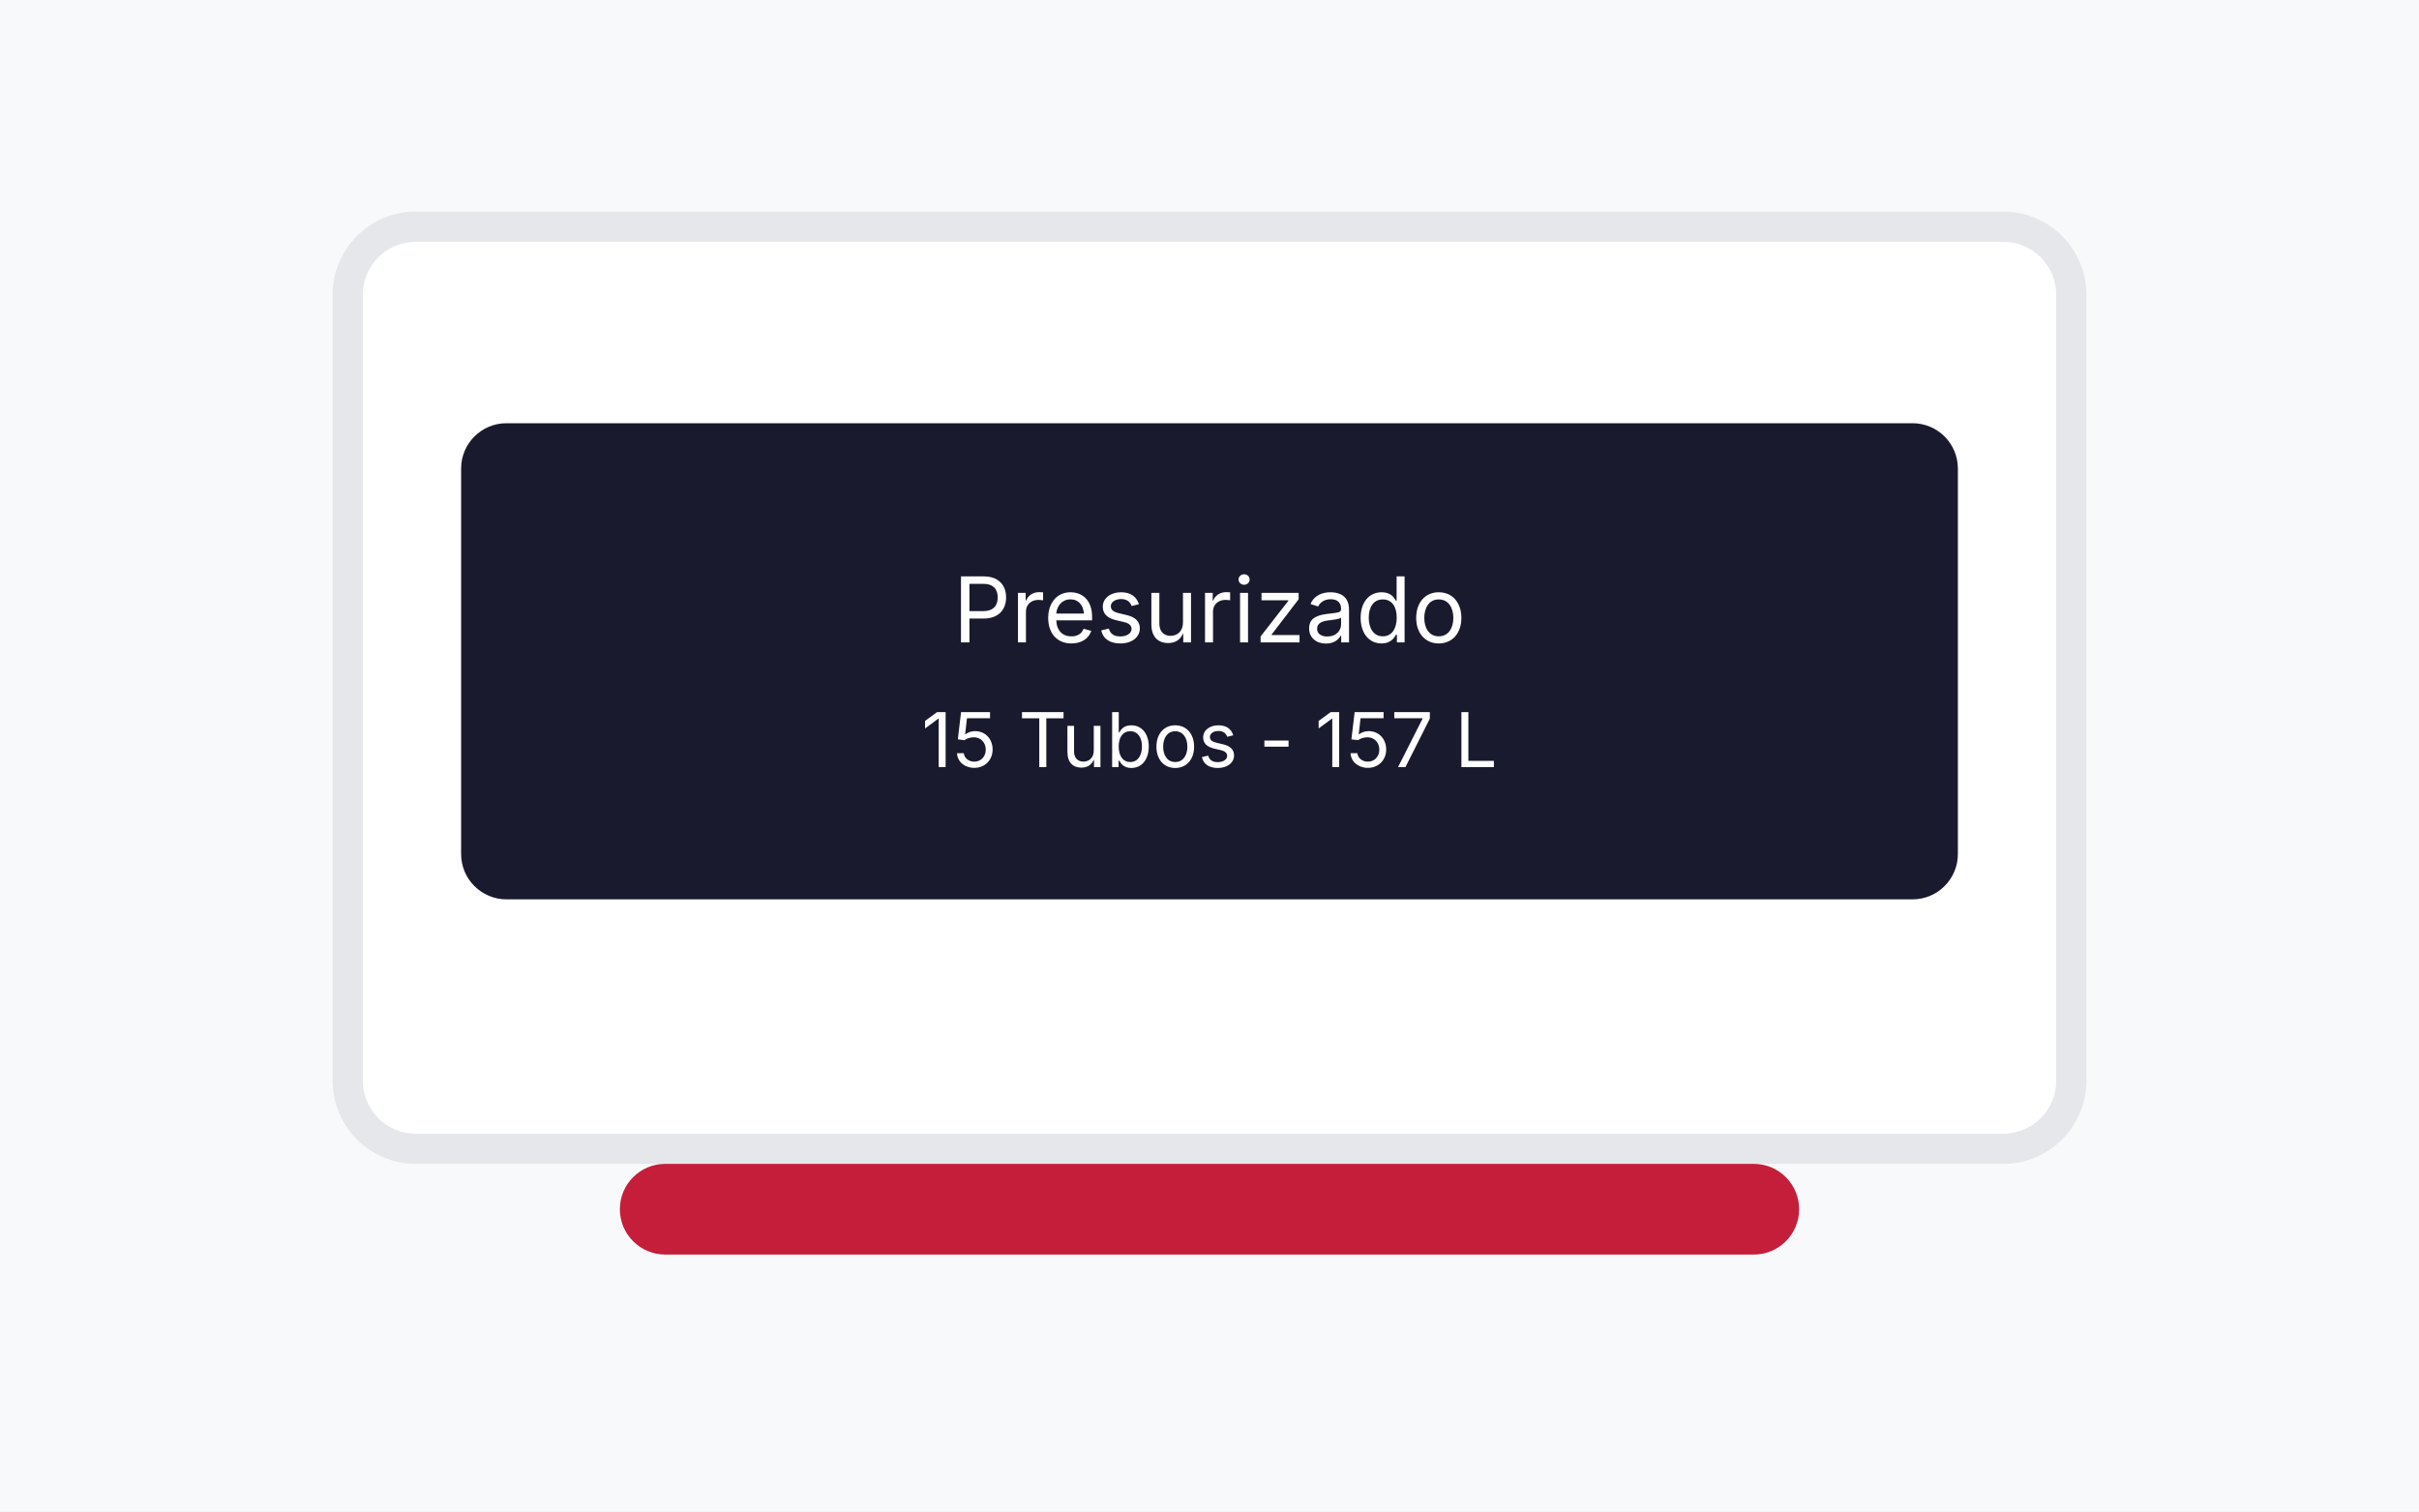
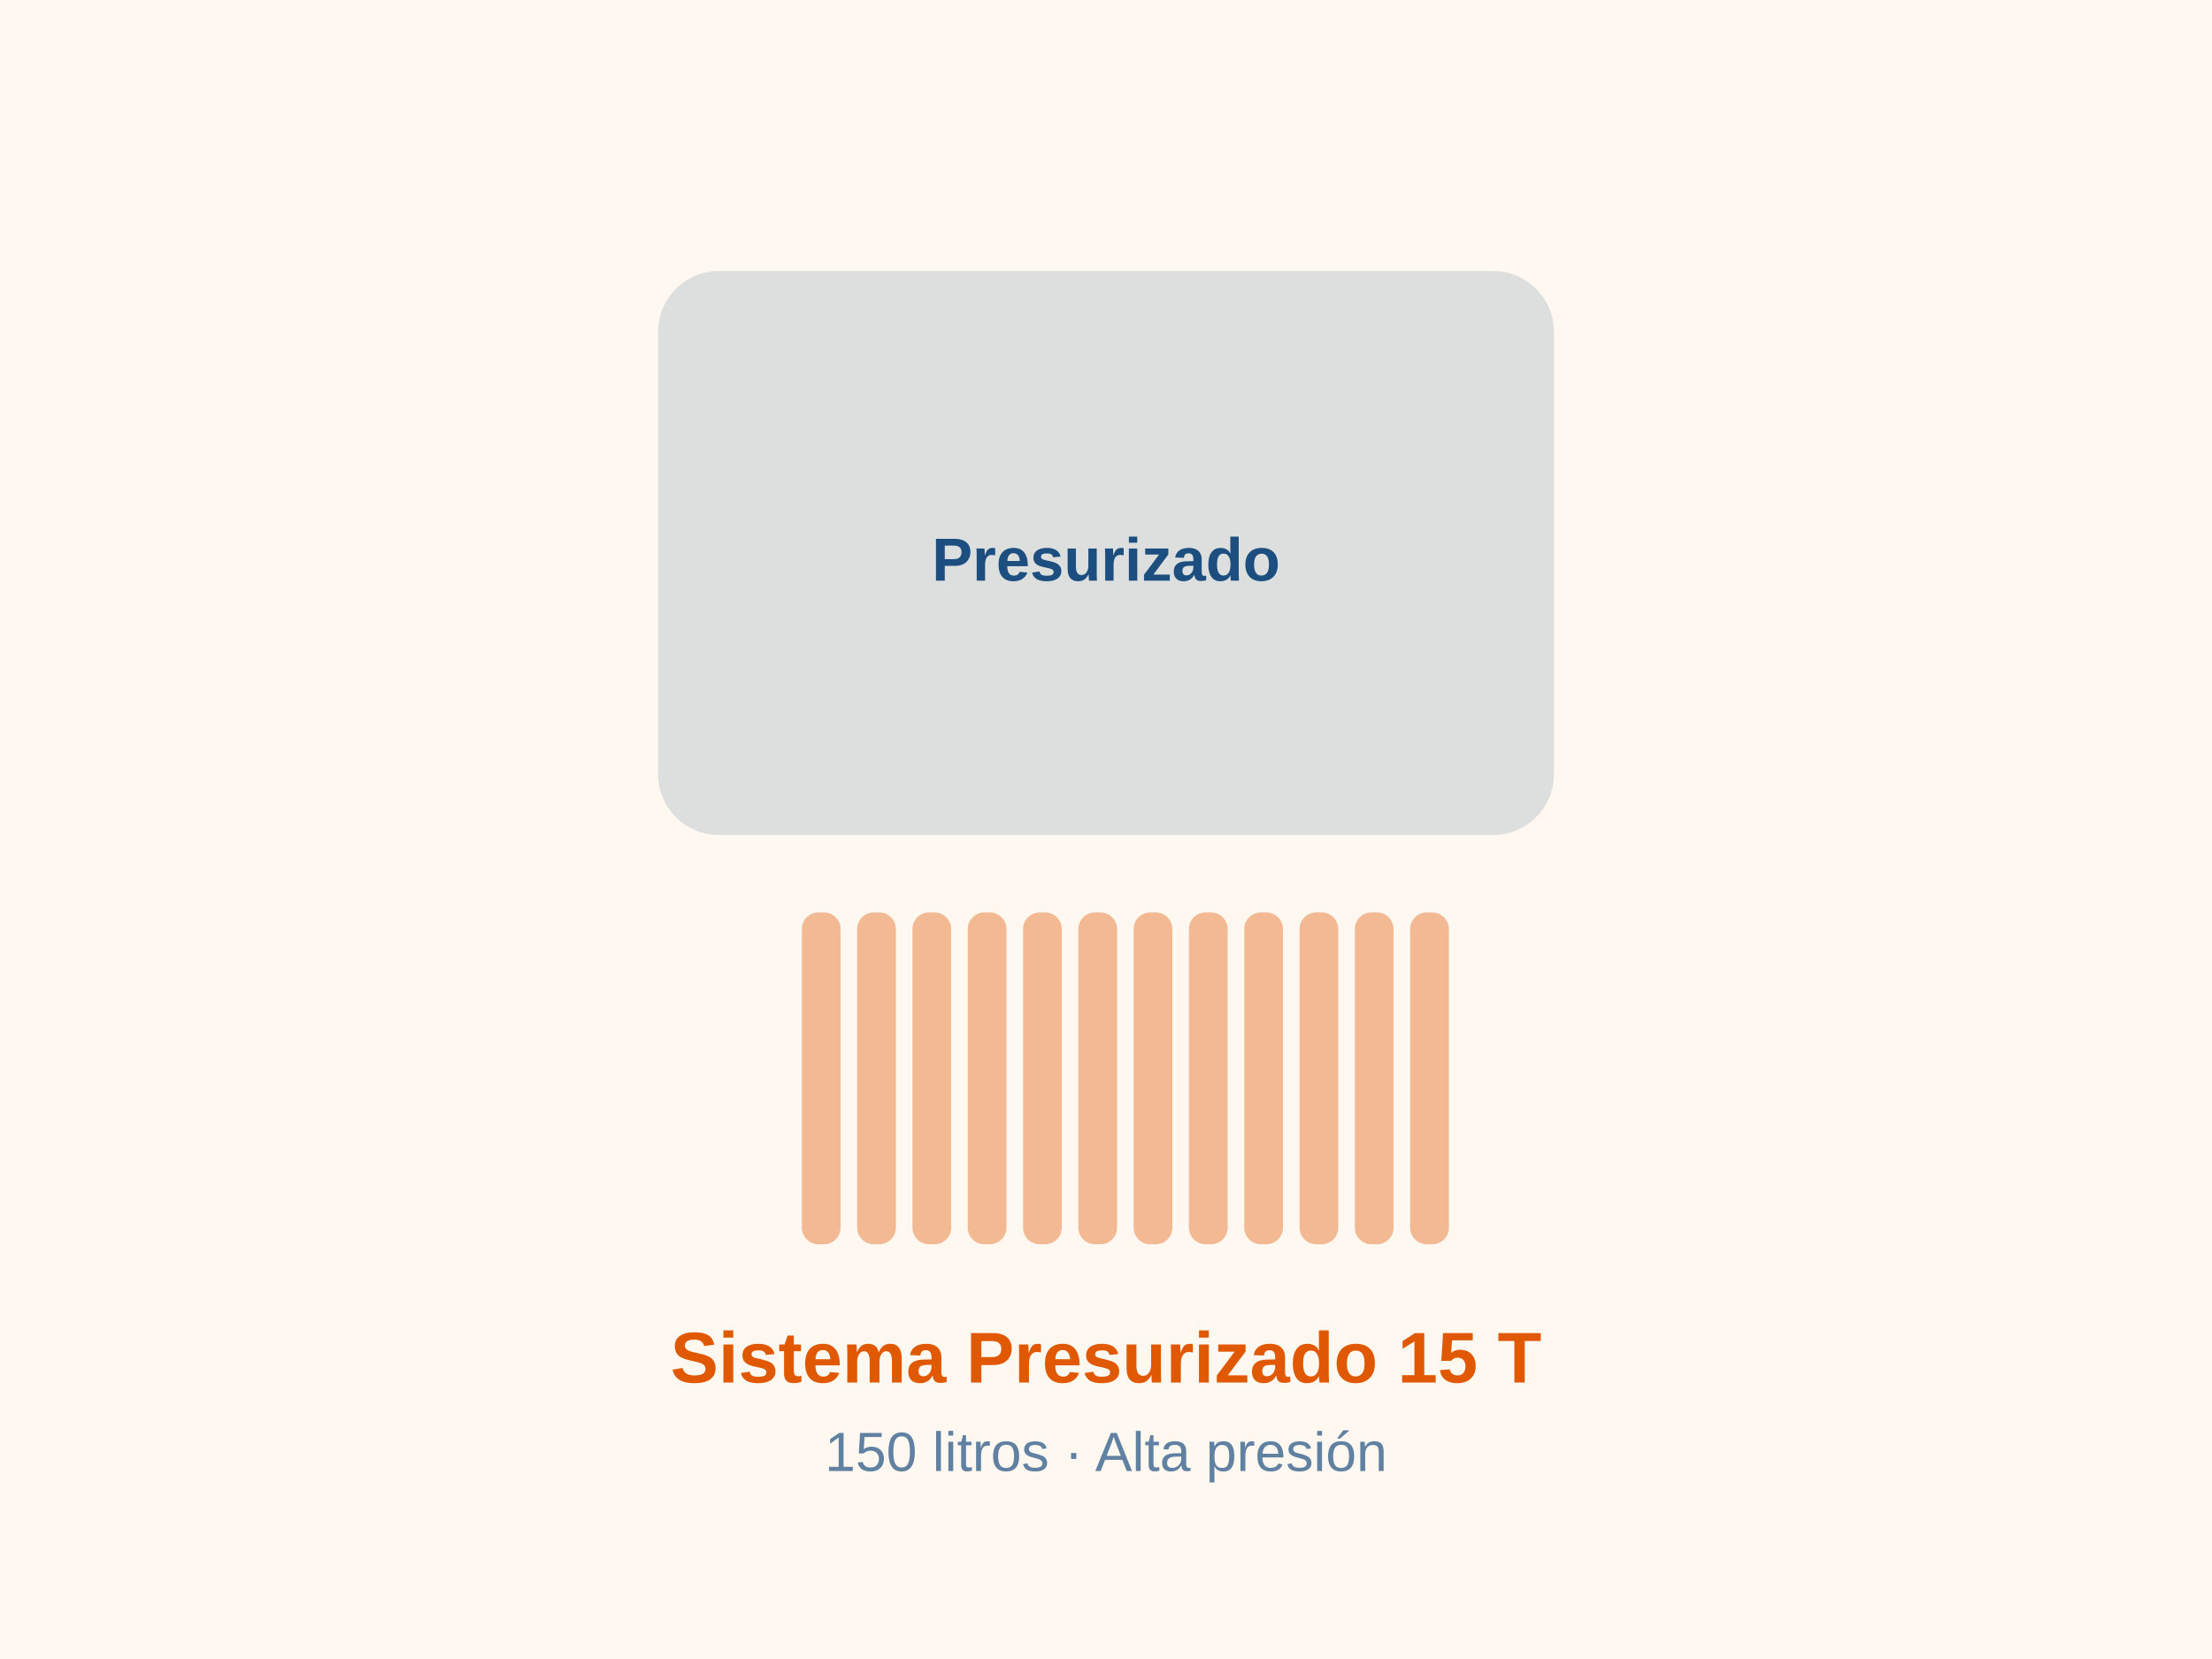
- <svg xmlns="http://www.w3.org/2000/svg" viewBox="0 0 640 400" role="img" aria-label="Sistema presurizado 15 tubos 157 litros">
-   <rect width="640" height="400" fill="#f8f9fa" />
-   <rect x="92" y="60" width="456" height="244" rx="18" fill="#fff" stroke="#e5e7eb" stroke-width="8" />
-   <rect x="122" y="112" width="396" height="126" rx="12" fill="#1a1a2e" />
-   <text x="320" y="170" text-anchor="middle" fill="#fff" font-family="Inter, Arial, sans-serif" font-size="24">Presurizado</text>
-   <text x="320" y="203" text-anchor="middle" fill="#fff" font-family="Inter, Arial, sans-serif" font-size="20">15 Tubos - 157 L</text>
-   <rect x="164" y="308" width="312" height="24" rx="12" fill="#c41e3a" />
+ <svg xmlns="http://www.w3.org/2000/svg" viewBox="0 0 400 300" width="400" height="300">
+   <rect width="400" height="300" fill="#FFF8F0" />
+   <rect x="120" y="50" width="160" height="100" rx="10" fill="#1C4E80" opacity="0.15" stroke="#1C4E80" stroke-width="2" />
+   <text x="200" y="105" font-family="Arial,sans-serif" font-size="11" fill="#1C4E80" text-anchor="middle" font-weight="600">Presurizado</text>
+   <g opacity="0.6">
+     <rect x="145" y="165" width="7" height="60" rx="3" fill="#E05800" opacity="0.65" />
+     <rect x="155" y="165" width="7" height="60" rx="3" fill="#E05800" opacity="0.65" />
+     <rect x="165" y="165" width="7" height="60" rx="3" fill="#E05800" opacity="0.65" />
+     <rect x="175" y="165" width="7" height="60" rx="3" fill="#E05800" opacity="0.65" />
+     <rect x="185" y="165" width="7" height="60" rx="3" fill="#E05800" opacity="0.65" />
+     <rect x="195" y="165" width="7" height="60" rx="3" fill="#E05800" opacity="0.65" />
+     <rect x="205" y="165" width="7" height="60" rx="3" fill="#E05800" opacity="0.65" />
+     <rect x="215" y="165" width="7" height="60" rx="3" fill="#E05800" opacity="0.65" />
+     <rect x="225" y="165" width="7" height="60" rx="3" fill="#E05800" opacity="0.65" />
+     <rect x="235" y="165" width="7" height="60" rx="3" fill="#E05800" opacity="0.65" />
+     <rect x="245" y="165" width="7" height="60" rx="3" fill="#E05800" opacity="0.65" />
+     <rect x="255" y="165" width="7" height="60" rx="3" fill="#E05800" opacity="0.65" />
+   </g>
+   <text x="200" y="250" font-family="Arial,sans-serif" font-size="13" font-weight="700" fill="#E05800" text-anchor="middle">Sistema Presurizado 15 T</text>
+   <text x="200" y="266" font-family="Arial,sans-serif" font-size="10" fill="#1C4E80" text-anchor="middle" opacity="0.7">150 litros · Alta presión</text>
</svg>
